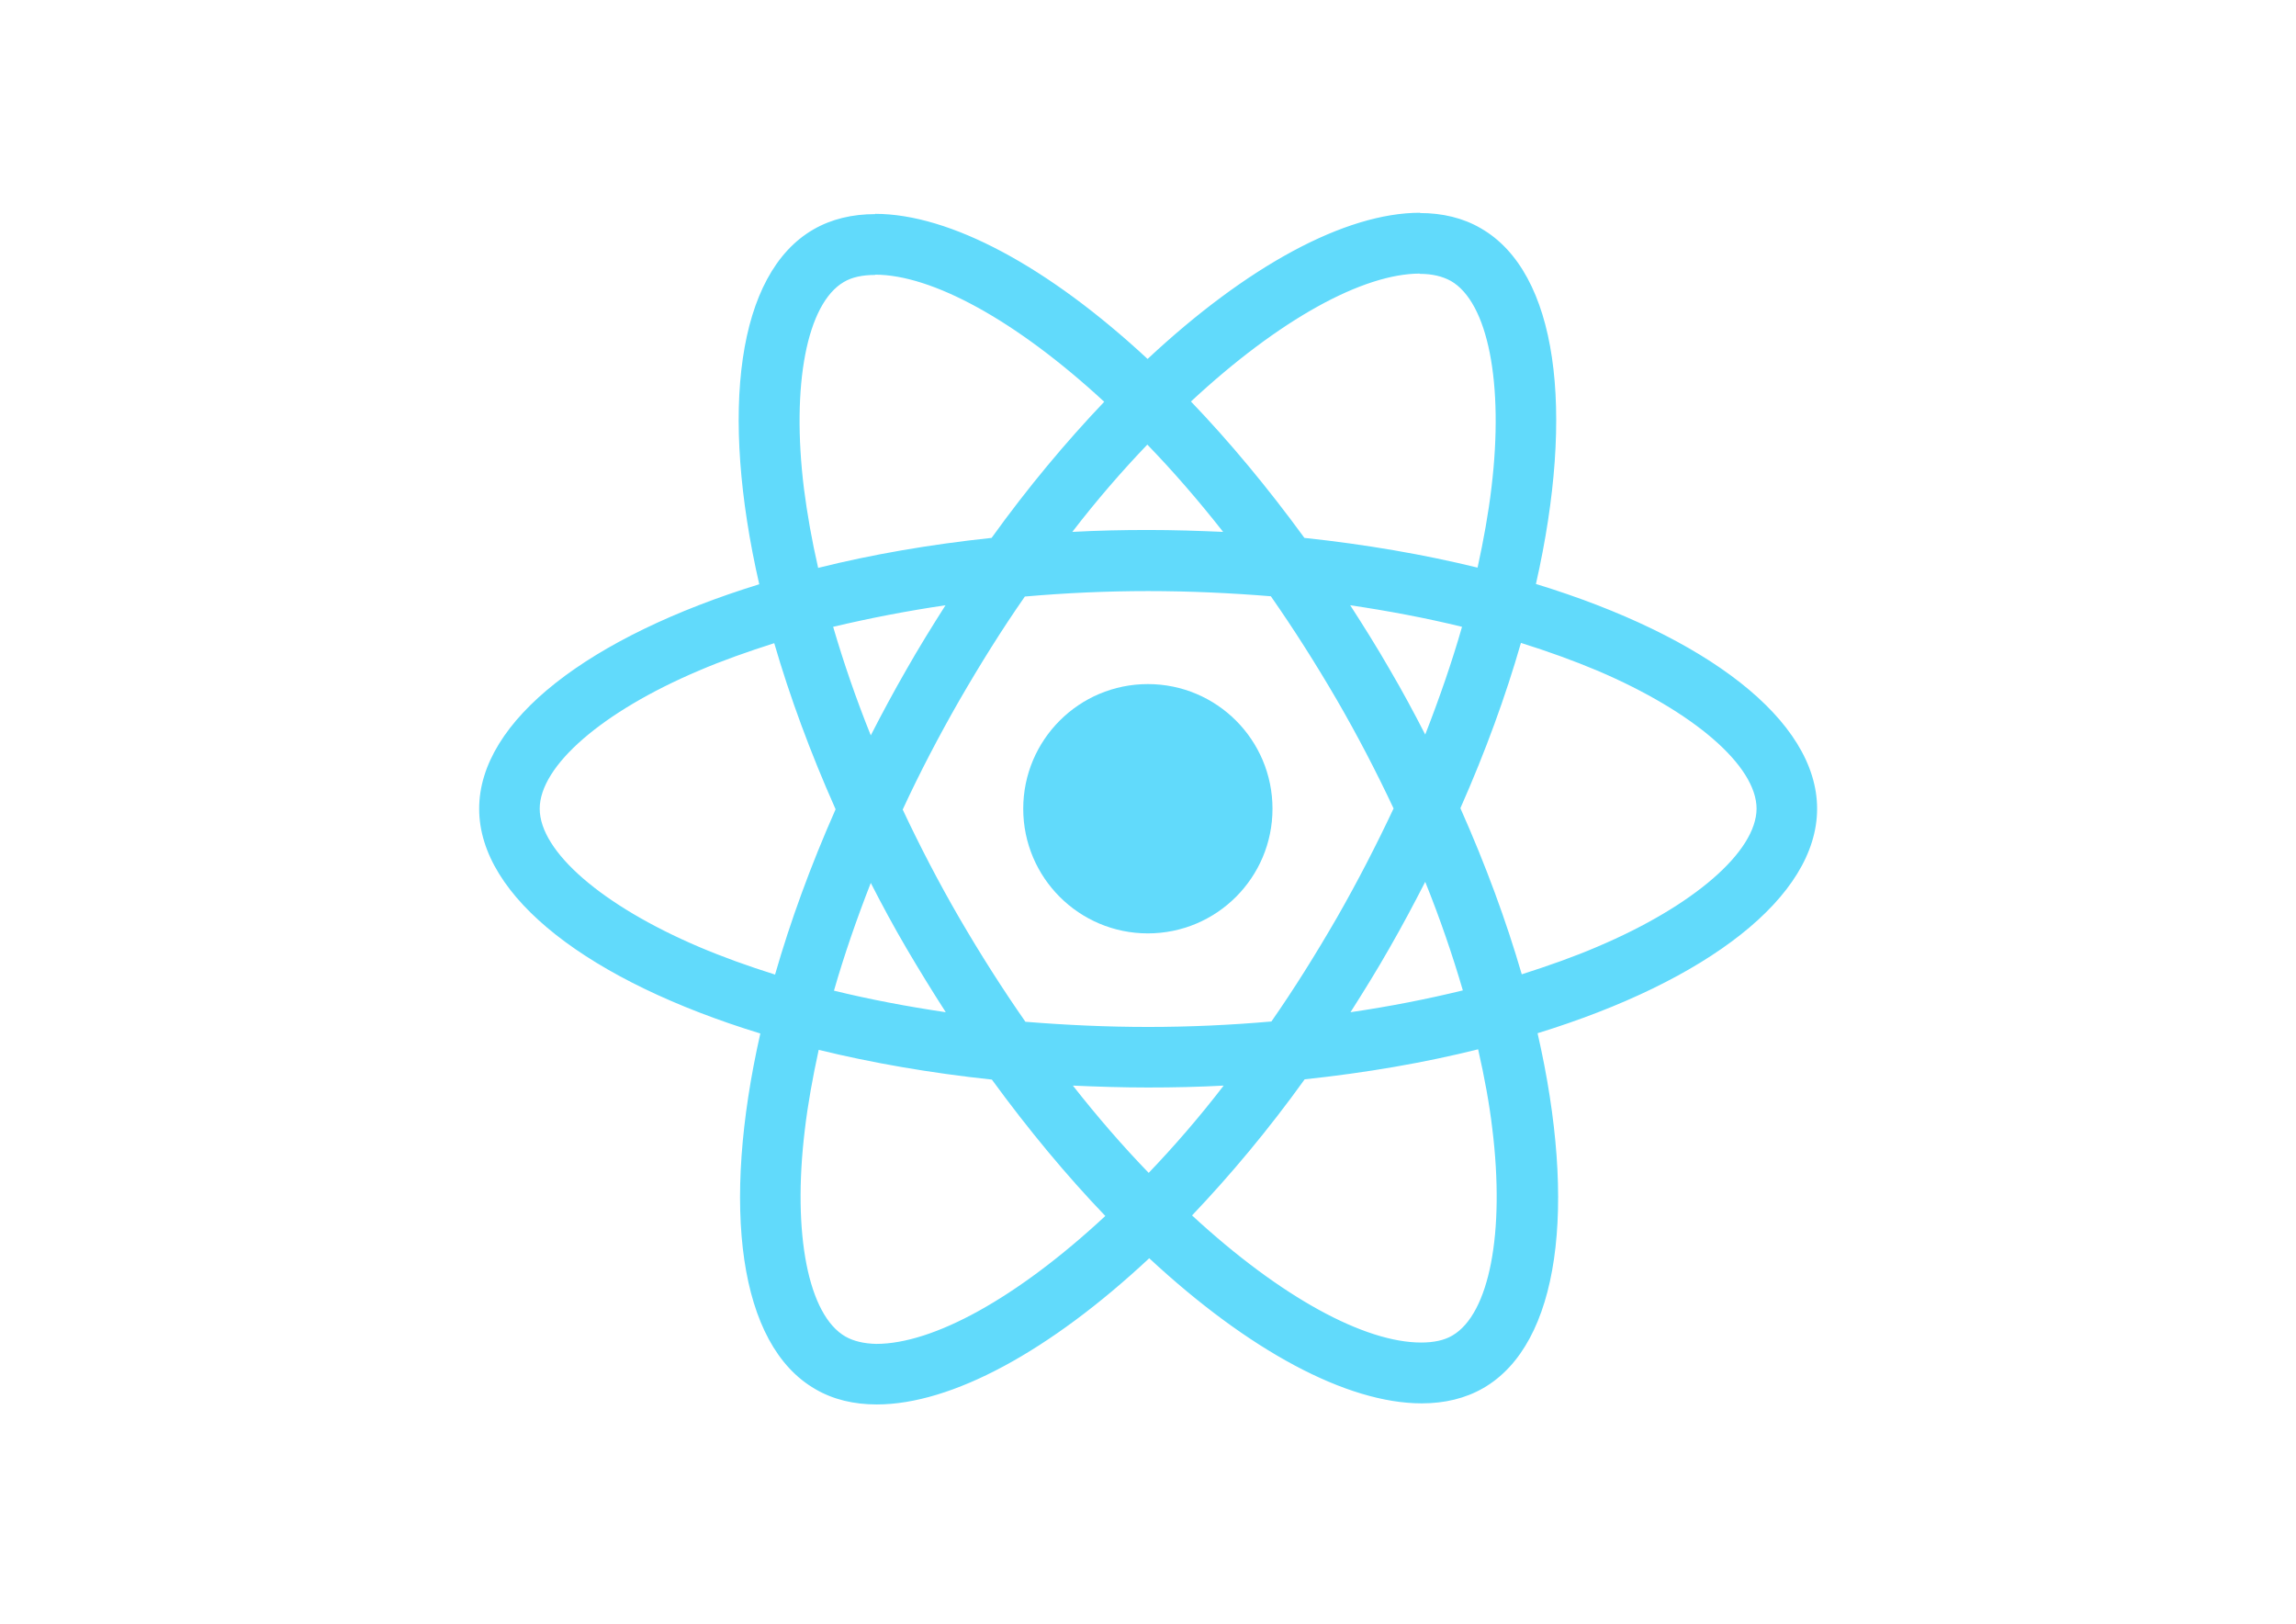
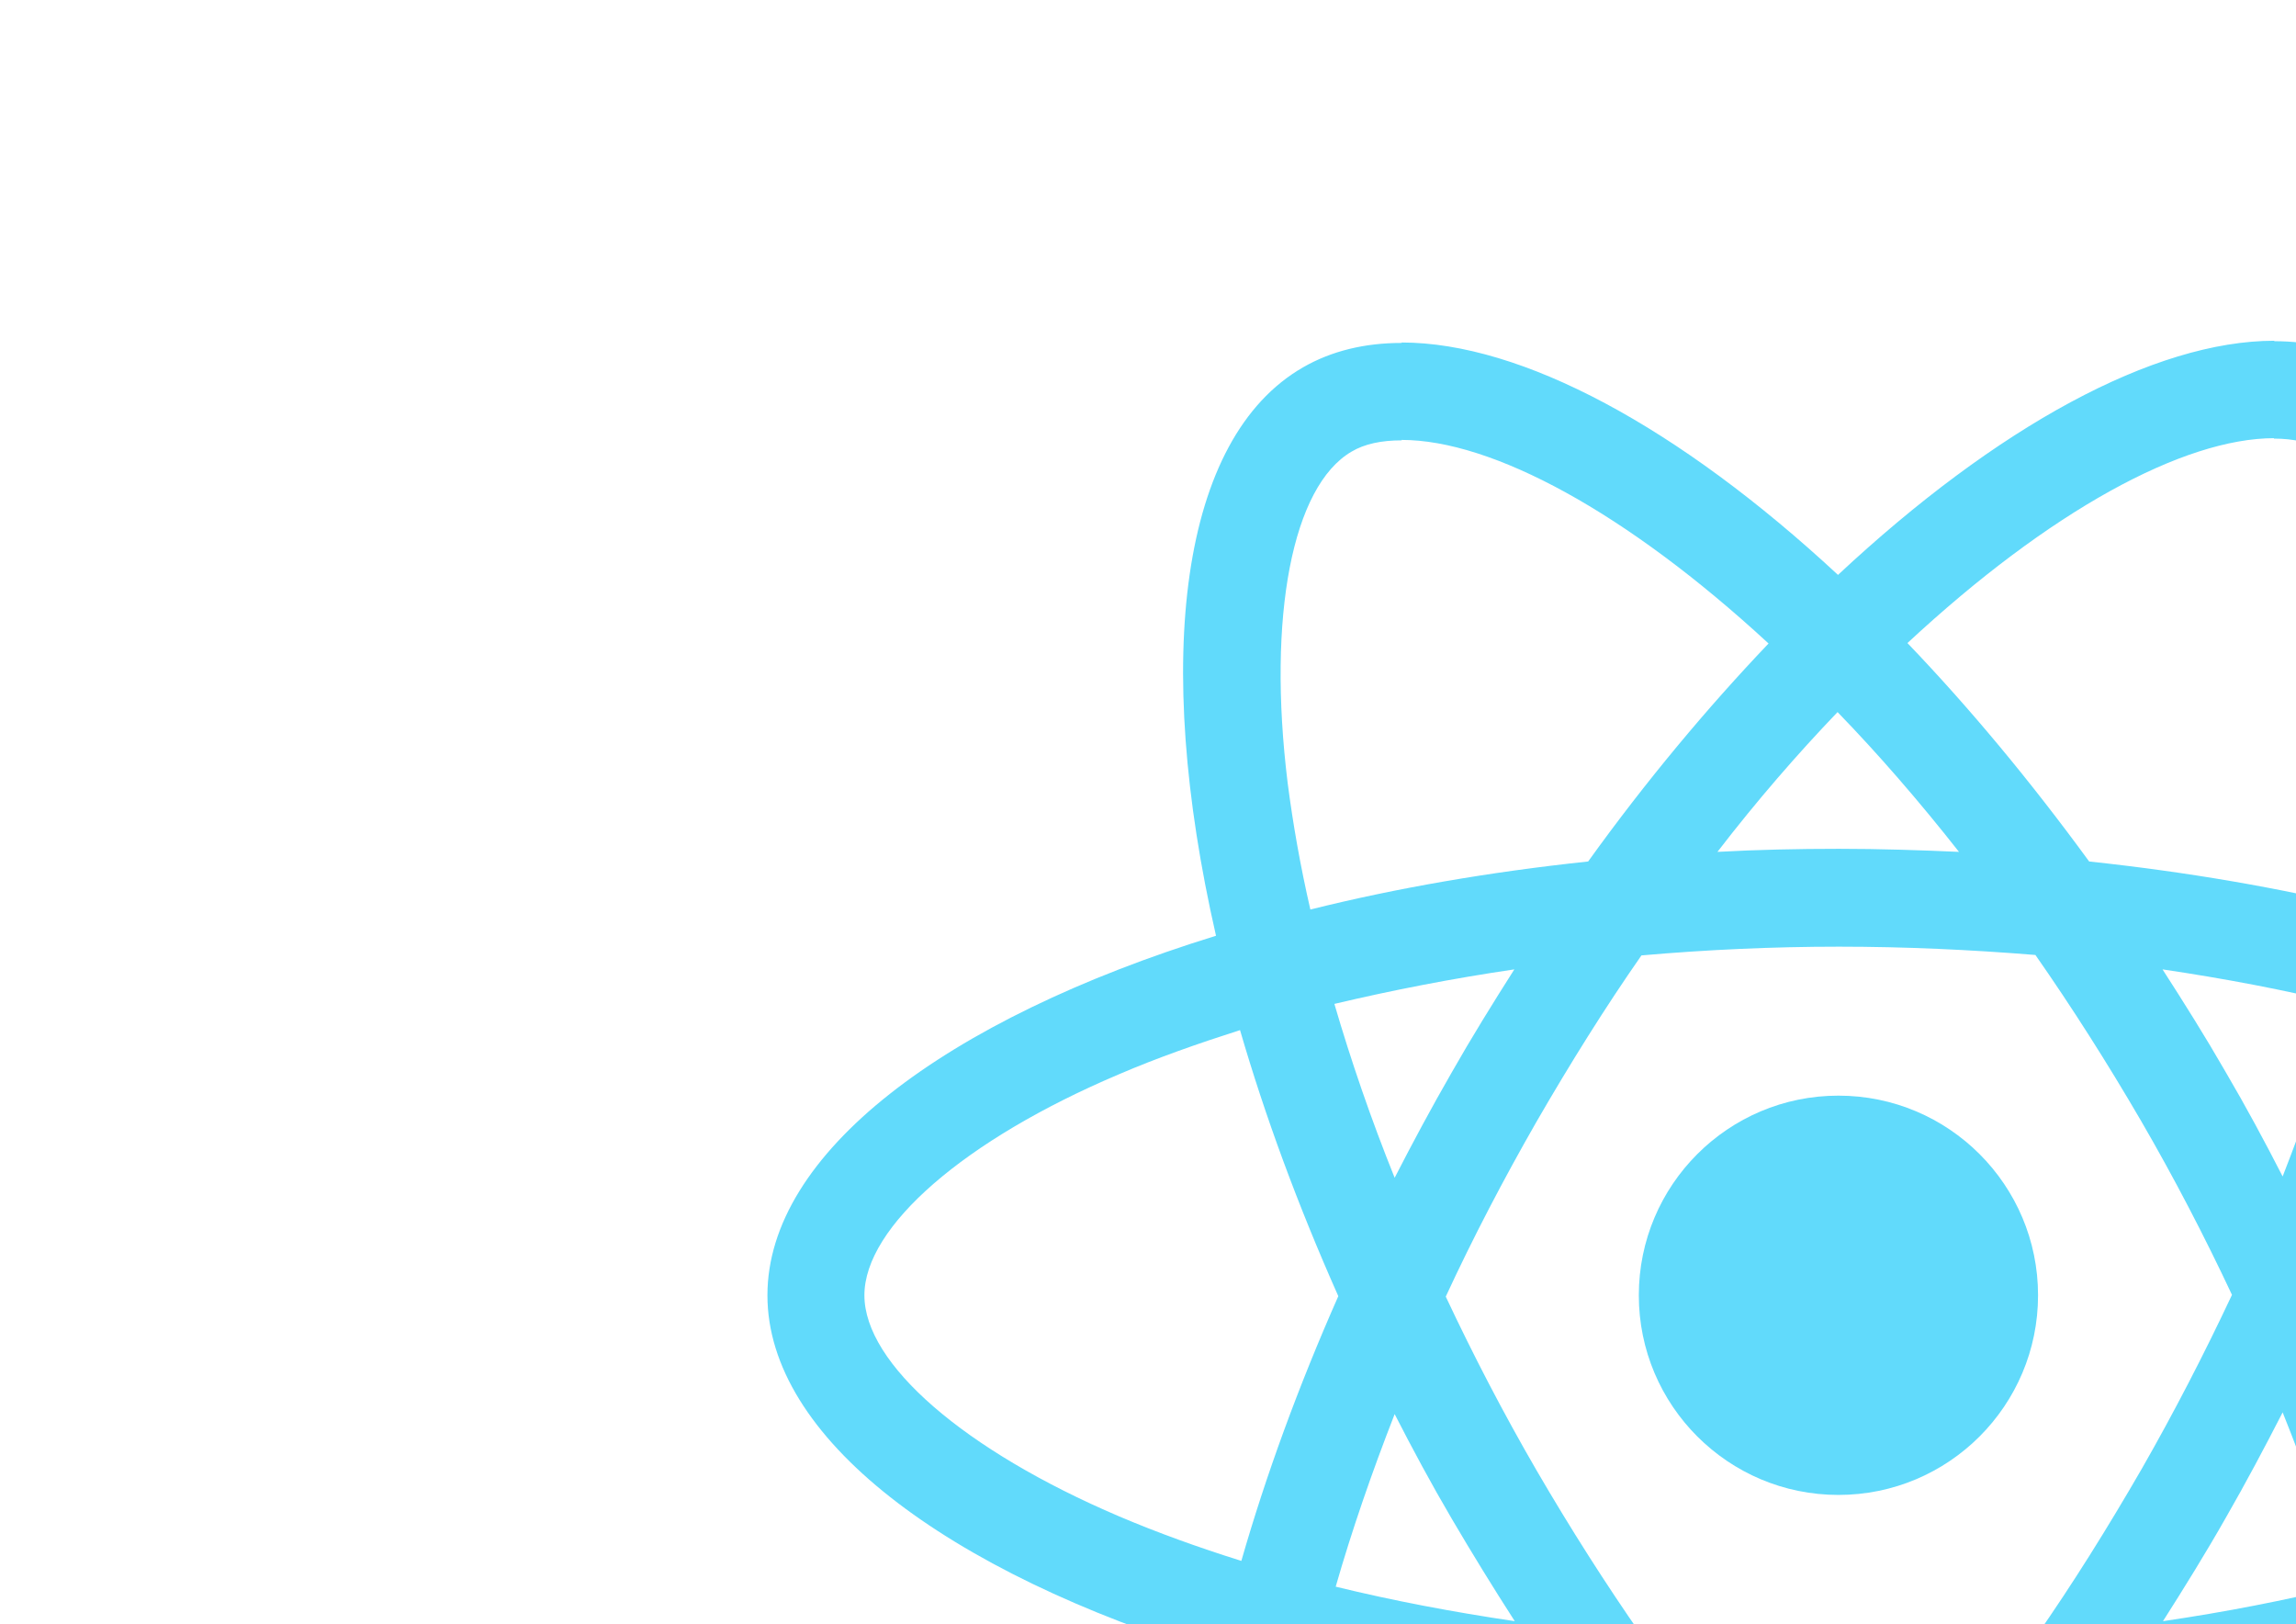
<svg xmlns="http://www.w3.org/2000/svg" version="1.1" id="Layer_2_1_" x="0px" y="0px" viewBox="0 0 841.9 595.3" enable-background="new 0 0 841.9 595.3" xml:space="preserve">
+   <defs>
+     <style>
+ 		 	* {
+ 				 transform: scale(1.17);
+ 				 transform-origin: 50% 50%;
+ 			 }
+ 		 </style>
+   </defs>
  <g>
    <path fill="#61DAFB" d="M666.3,296.5c0-32.5-40.7-63.3-103.1-82.4c14.4-63.6,8-114.2-20.2-130.4c-6.5-3.8-14.1-5.6-22.4-5.6v22.3   c4.6,0,8.3,0.9,11.4,2.6c13.6,7.8,19.5,37.5,14.9,75.7c-1.1,9.4-2.9,19.3-5.1,29.4c-19.6-4.8-41-8.5-63.5-10.9   c-13.5-18.5-27.5-35.3-41.6-50c32.6-30.3,63.2-46.9,84-46.9l0-22.3c0,0,0,0,0,0c-27.5,0-63.5,19.6-99.9,53.6   c-36.4-33.8-72.4-53.2-99.9-53.2v22.3c20.7,0,51.4,16.5,84,46.6c-14,14.7-28,31.4-41.3,49.9c-22.6,2.4-44,6.1-63.6,11   c-2.3-10-4-19.7-5.2-29c-4.7-38.2,1.1-67.9,14.6-75.8c3-1.8,6.9-2.6,11.5-2.6l0-22.3c0,0,0,0,0,0c-8.4,0-16,1.8-22.6,5.6   c-28.1,16.2-34.4,66.7-19.9,130.1c-62.2,19.2-102.7,49.9-102.7,82.3c0,32.5,40.7,63.3,103.1,82.4c-14.4,63.6-8,114.2,20.2,130.4   c6.5,3.8,14.1,5.6,22.5,5.6c27.5,0,63.5-19.6,99.9-53.6c36.4,33.8,72.4,53.2,99.9,53.2c8.4,0,16-1.8,22.6-5.6   c28.1-16.2,34.4-66.7,19.9-130.1C625.8,359.7,666.3,328.9,666.3,296.5z M536.1,229.8c-3.7,12.9-8.3,26.2-13.5,39.5   c-4.1-8-8.4-16-13.1-24c-4.6-8-9.5-15.8-14.4-23.4C509.3,224,523,226.6,536.1,229.8z M490.3,336.3c-7.8,13.5-15.8,26.3-24.1,38.2   c-14.9,1.3-30,2-45.2,2c-15.1,0-30.2-0.7-45-1.9c-8.3-11.9-16.4-24.6-24.2-38c-7.6-13.1-14.5-26.4-20.8-39.8   c6.2-13.4,13.2-26.8,20.7-39.9c7.8-13.5,15.8-26.3,24.1-38.2c14.9-1.3,30-2,45.2-2c15.1,0,30.2,0.7,45,1.9   c8.3,11.9,16.4,24.6,24.2,38c7.6,13.1,14.5,26.4,20.8,39.8C504.7,309.8,497.8,323.2,490.3,336.3z M522.6,323.3   c5.4,13.4,10,26.8,13.8,39.8c-13.1,3.2-26.9,5.9-41.2,8c4.9-7.7,9.8-15.6,14.4-23.7C514.2,339.4,518.5,331.3,522.6,323.3z    M421.2,430c-9.3-9.6-18.6-20.3-27.8-32c9,0.4,18.2,0.7,27.5,0.7c9.4,0,18.7-0.2,27.8-0.7C439.7,409.7,430.4,420.4,421.2,430z    M346.8,371.1c-14.2-2.1-27.9-4.7-41-7.9c3.7-12.9,8.3-26.2,13.5-39.5c4.1,8,8.4,16,13.1,24C337.1,355.7,341.9,363.5,346.8,371.1z    M420.7,163c9.3,9.6,18.6,20.3,27.8,32c-9-0.4-18.2-0.7-27.5-0.7c-9.4,0-18.7,0.2-27.8,0.7C402.2,183.3,411.5,172.6,420.7,163z    M346.7,221.9c-4.9,7.7-9.8,15.6-14.4,23.7c-4.6,8-8.9,16-13,24c-5.4-13.4-10-26.8-13.8-39.8C318.6,226.7,332.4,224,346.7,221.9z    M256.2,347.1c-35.4-15.1-58.3-34.9-58.3-50.6c0-15.7,22.9-35.6,58.3-50.6c8.6-3.7,18-7,27.7-10.1c5.7,19.6,13.2,40,22.5,60.9   c-9.2,20.8-16.6,41.1-22.2,60.6C274.3,354.2,264.9,350.8,256.2,347.1z M310,490c-13.6-7.8-19.5-37.5-14.9-75.7   c1.1-9.4,2.9-19.3,5.1-29.4c19.6,4.8,41,8.5,63.5,10.9c13.5,18.5,27.5,35.3,41.6,50c-32.6,30.3-63.2,46.9-84,46.9   C316.8,492.6,313,491.7,310,490z M547.2,413.8c4.7,38.2-1.1,67.9-14.6,75.8c-3,1.8-6.9,2.6-11.5,2.6c-20.7,0-51.4-16.5-84-46.6   c14-14.7,28-31.4,41.3-49.9c22.6-2.4,44-6.1,63.6-11C544.3,394.8,546.1,404.5,547.2,413.8z M585.7,347.1c-8.6,3.7-18,7-27.7,10.1   c-5.7-19.6-13.2-40-22.5-60.9c9.2-20.8,16.6-41.1,22.2-60.6c9.9,3.1,19.3,6.5,28.1,10.2c35.4,15.1,58.3,34.9,58.3,50.6   C644,312.2,621.1,332.1,585.7,347.1z" />
    <polygon fill="#61DAFB" points="320.8,78.4 320.8,78.4 320.8,78.4  " />
    <circle fill="#61DAFB" cx="420.9" cy="296.5" r="45.7" />
    <polygon fill="#61DAFB" points="520.5,78.1 520.5,78.1 520.5,78.1  " />
  </g>
</svg>
